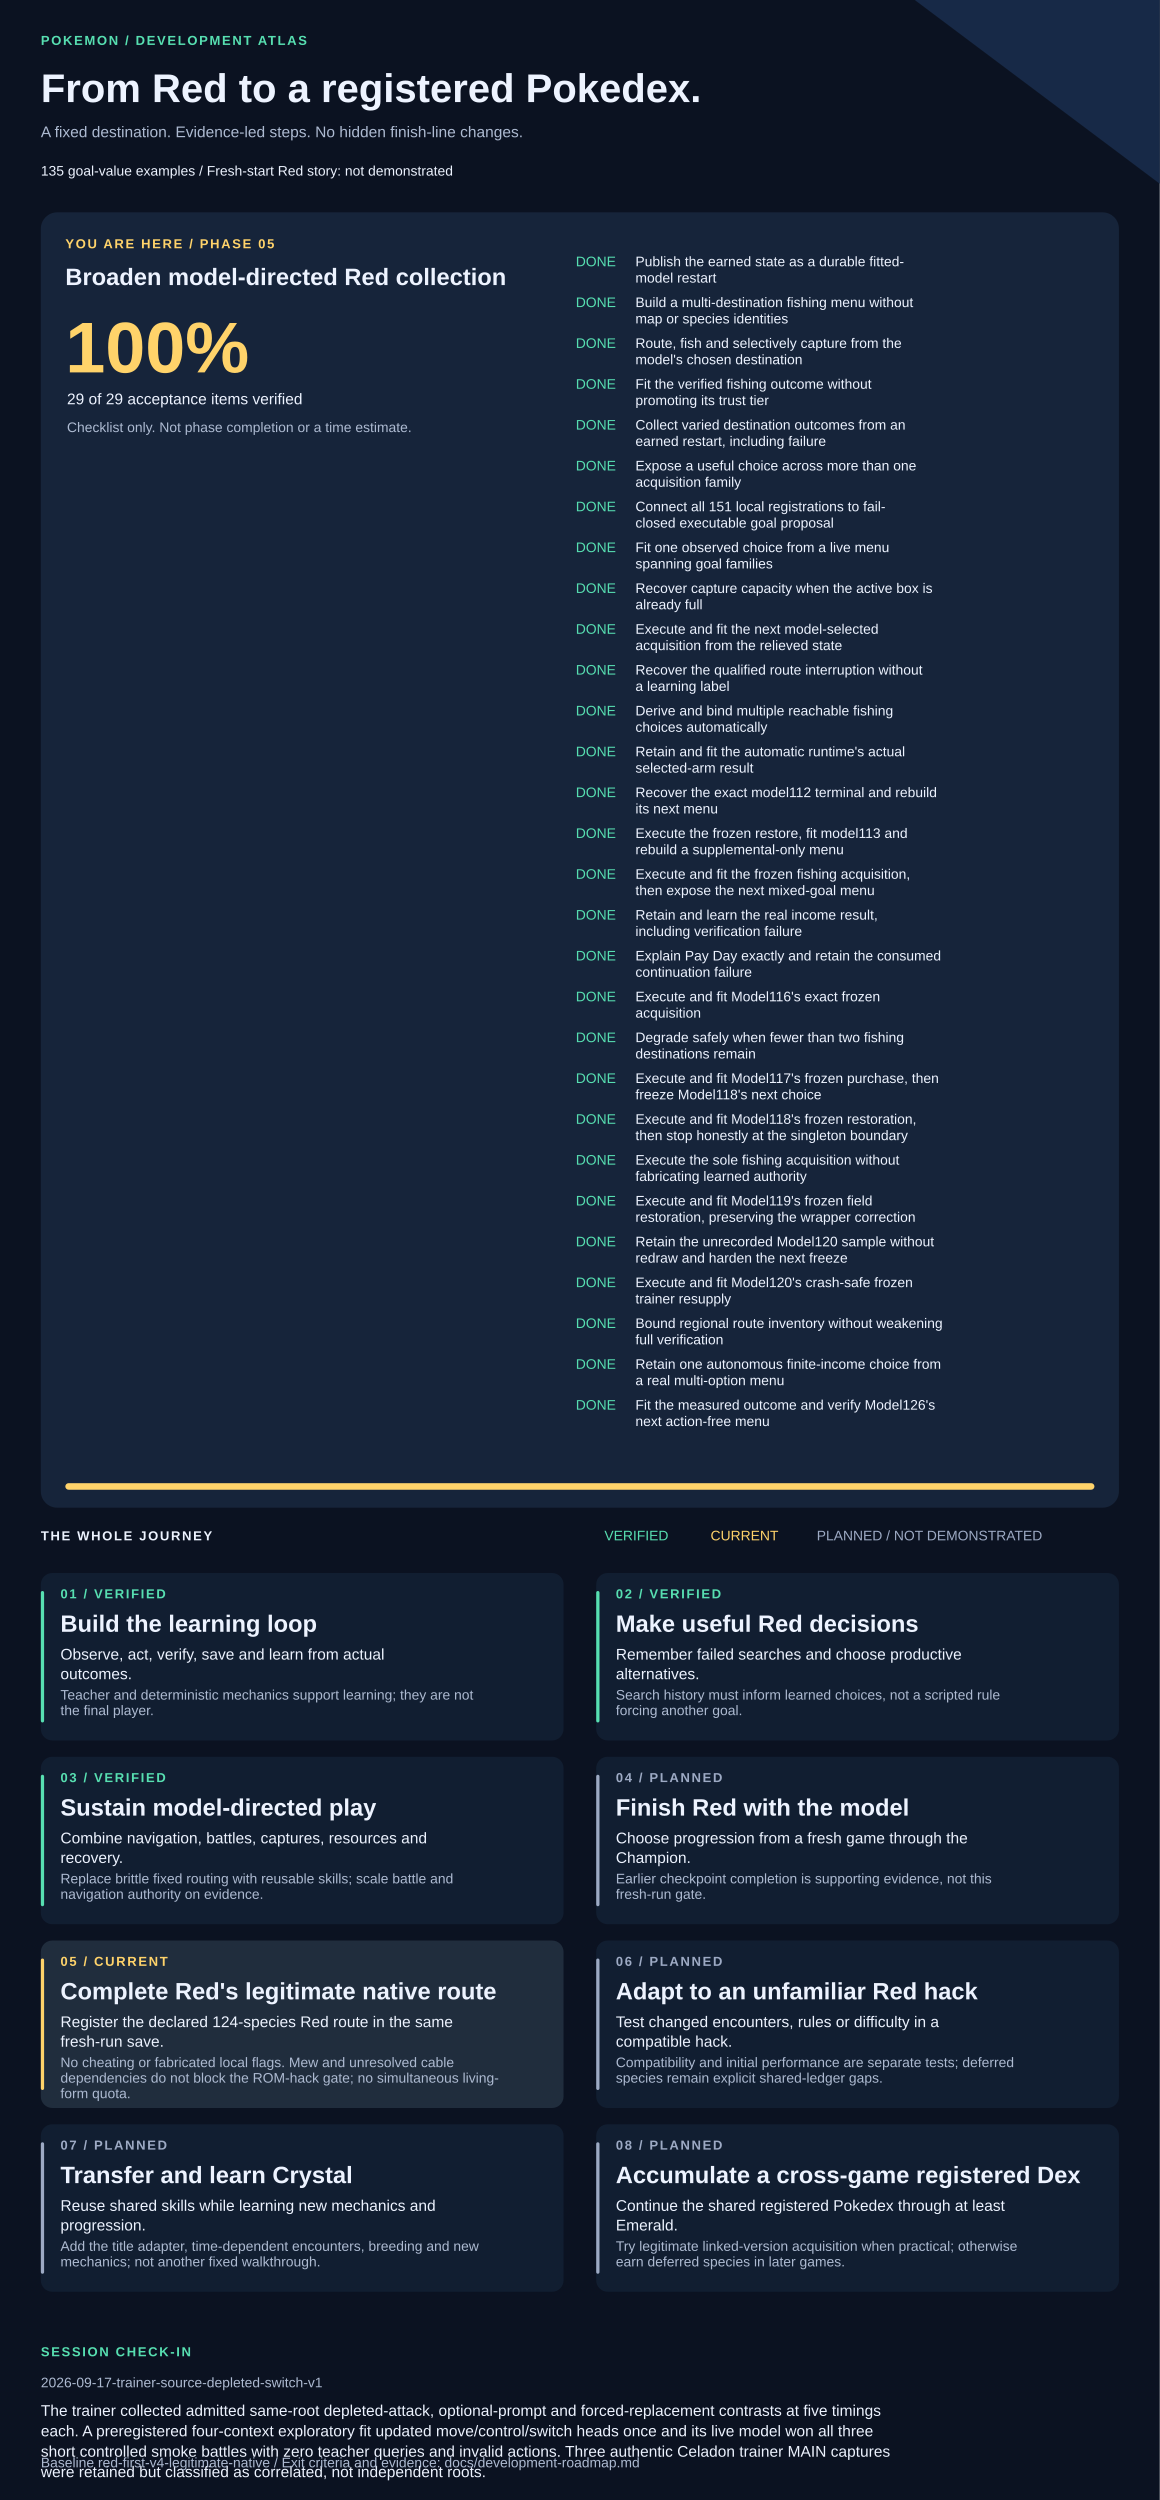
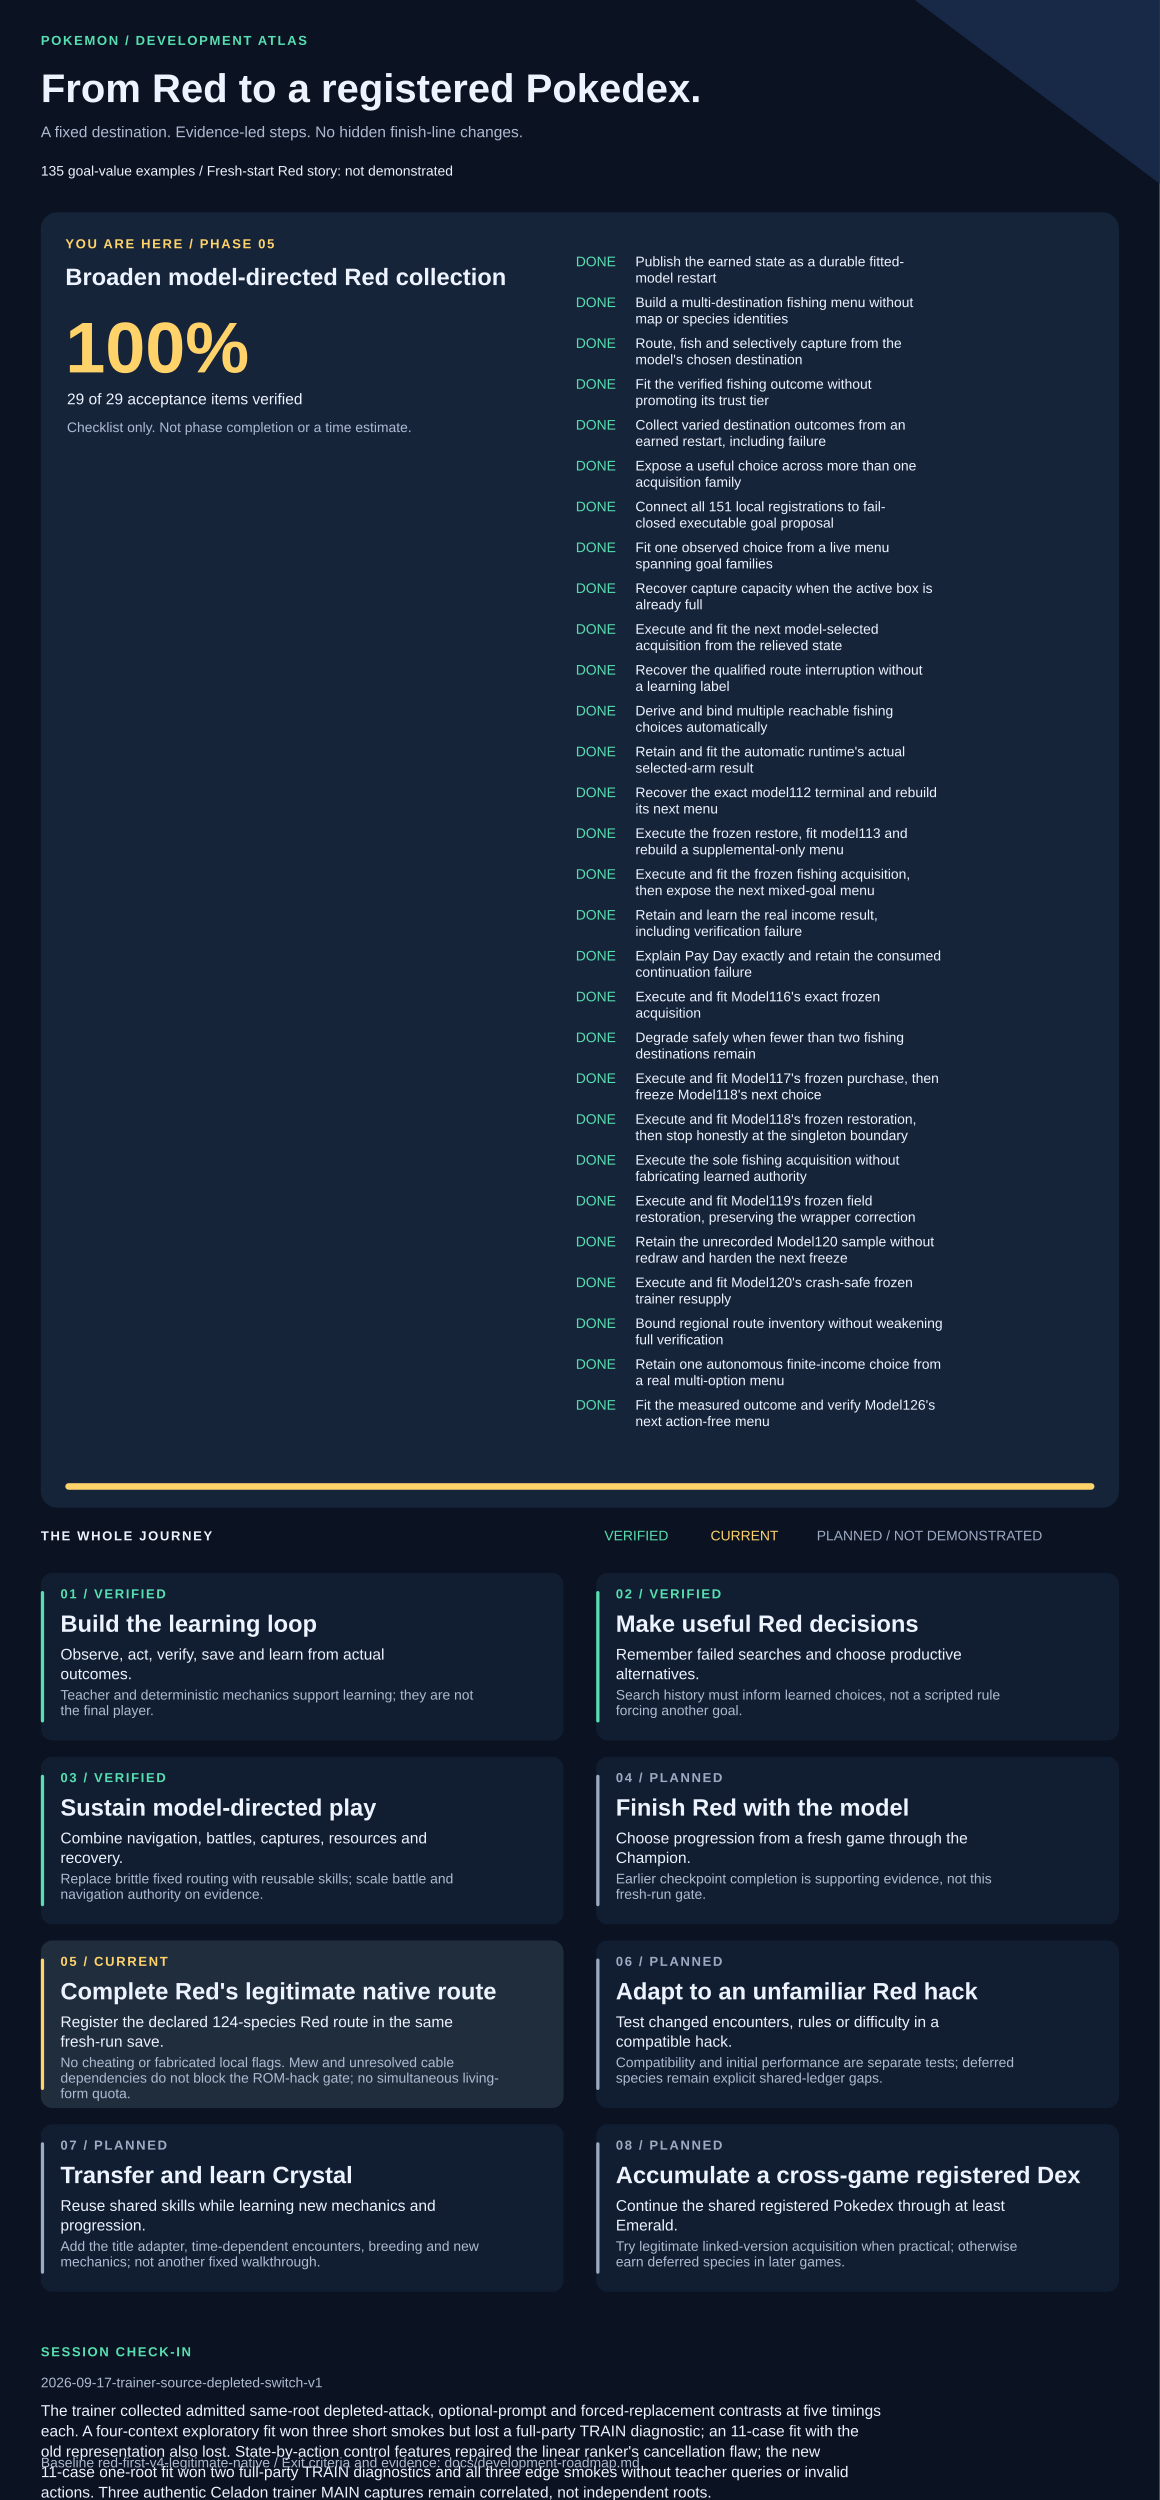
<svg xmlns="http://www.w3.org/2000/svg" width="1420" height="3061" viewBox="0 0 1420 3061" role="img" aria-labelledby="title description">
  <style>text{font-family:Arial,Helvetica,sans-serif;fill:#edf3ff}.muted{fill:#adbad1}.eyebrow{font-size:16px;letter-spacing:2px;font-weight:bold}.heading{font-size:29px;font-weight:bold}.body{font-size:19px}.small{font-size:17px}</style>
  <rect width="1420" height="3061" fill="#0b1221" />
  <path d="M1120 0H1420V225Z" fill="#172947" />
  <text x="50" y="55" class="eyebrow" style="fill:#57dfb1">POKEMON / DEVELOPMENT ATLAS</text>
  <text x="50" y="125" style="font-size:49px;font-weight:bold">From Red to a registered Pokedex.</text>
  <text x="50" y="168" class="body muted">A fixed destination. Evidence-led steps. No hidden finish-line changes.</text>
  <text x="50" y="215" class="small">135 goal-value examples  /  Fresh-start Red story: not demonstrated</text>
  <rect x="50" y="260" width="1320" height="1586" rx="20" fill="#16243a" />
  <text x="80" y="304" class="eyebrow" style="fill:#ffd36a">YOU ARE HERE / PHASE 05</text>
  <text x="80" y="349" class="heading">Broaden model-directed Red collection</text>
  <text x="80" y="456" style="font-size:88px;font-weight:bold;fill:#ffd36a">100%</text>
  <text x="82" y="495" class="body">29 of 29 acceptance items verified</text>
  <text x="82" y="529" class="small muted">Checklist only. Not phase completion or a time estimate.</text>
  <text x="705" y="326" class="small" style="fill:#57dfb1">DONE</text>
  <text x="778" y="326" class="small">Publish the earned state as a durable fitted-</text>
  <text x="778" y="346" class="small">model restart</text>
  <text x="705" y="376" class="small" style="fill:#57dfb1">DONE</text>
  <text x="778" y="376" class="small">Build a multi-destination fishing menu without</text>
  <text x="778" y="396" class="small">map or species identities</text>
  <text x="705" y="426" class="small" style="fill:#57dfb1">DONE</text>
  <text x="778" y="426" class="small">Route, fish and selectively capture from the</text>
  <text x="778" y="446" class="small">model's chosen destination</text>
  <text x="705" y="476" class="small" style="fill:#57dfb1">DONE</text>
  <text x="778" y="476" class="small">Fit the verified fishing outcome without</text>
  <text x="778" y="496" class="small">promoting its trust tier</text>
  <text x="705" y="526" class="small" style="fill:#57dfb1">DONE</text>
  <text x="778" y="526" class="small">Collect varied destination outcomes from an</text>
  <text x="778" y="546" class="small">earned restart, including failure</text>
  <text x="705" y="576" class="small" style="fill:#57dfb1">DONE</text>
  <text x="778" y="576" class="small">Expose a useful choice across more than one</text>
  <text x="778" y="596" class="small">acquisition family</text>
  <text x="705" y="626" class="small" style="fill:#57dfb1">DONE</text>
  <text x="778" y="626" class="small">Connect all 151 local registrations to fail-</text>
  <text x="778" y="646" class="small">closed executable goal proposal</text>
  <text x="705" y="676" class="small" style="fill:#57dfb1">DONE</text>
  <text x="778" y="676" class="small">Fit one observed choice from a live menu</text>
  <text x="778" y="696" class="small">spanning goal families</text>
  <text x="705" y="726" class="small" style="fill:#57dfb1">DONE</text>
  <text x="778" y="726" class="small">Recover capture capacity when the active box is</text>
  <text x="778" y="746" class="small">already full</text>
  <text x="705" y="776" class="small" style="fill:#57dfb1">DONE</text>
  <text x="778" y="776" class="small">Execute and fit the next model-selected</text>
  <text x="778" y="796" class="small">acquisition from the relieved state</text>
  <text x="705" y="826" class="small" style="fill:#57dfb1">DONE</text>
  <text x="778" y="826" class="small">Recover the qualified route interruption without</text>
  <text x="778" y="846" class="small">a learning label</text>
  <text x="705" y="876" class="small" style="fill:#57dfb1">DONE</text>
  <text x="778" y="876" class="small">Derive and bind multiple reachable fishing</text>
  <text x="778" y="896" class="small">choices automatically</text>
  <text x="705" y="926" class="small" style="fill:#57dfb1">DONE</text>
  <text x="778" y="926" class="small">Retain and fit the automatic runtime's actual</text>
  <text x="778" y="946" class="small">selected-arm result</text>
  <text x="705" y="976" class="small" style="fill:#57dfb1">DONE</text>
  <text x="778" y="976" class="small">Recover the exact model112 terminal and rebuild</text>
  <text x="778" y="996" class="small">its next menu</text>
  <text x="705" y="1026" class="small" style="fill:#57dfb1">DONE</text>
  <text x="778" y="1026" class="small">Execute the frozen restore, fit model113 and</text>
  <text x="778" y="1046" class="small">rebuild a supplemental-only menu</text>
  <text x="705" y="1076" class="small" style="fill:#57dfb1">DONE</text>
  <text x="778" y="1076" class="small">Execute and fit the frozen fishing acquisition,</text>
  <text x="778" y="1096" class="small">then expose the next mixed-goal menu</text>
  <text x="705" y="1126" class="small" style="fill:#57dfb1">DONE</text>
  <text x="778" y="1126" class="small">Retain and learn the real income result,</text>
  <text x="778" y="1146" class="small">including verification failure</text>
  <text x="705" y="1176" class="small" style="fill:#57dfb1">DONE</text>
  <text x="778" y="1176" class="small">Explain Pay Day exactly and retain the consumed</text>
  <text x="778" y="1196" class="small">continuation failure</text>
  <text x="705" y="1226" class="small" style="fill:#57dfb1">DONE</text>
  <text x="778" y="1226" class="small">Execute and fit Model116's exact frozen</text>
  <text x="778" y="1246" class="small">acquisition</text>
  <text x="705" y="1276" class="small" style="fill:#57dfb1">DONE</text>
  <text x="778" y="1276" class="small">Degrade safely when fewer than two fishing</text>
  <text x="778" y="1296" class="small">destinations remain</text>
  <text x="705" y="1326" class="small" style="fill:#57dfb1">DONE</text>
  <text x="778" y="1326" class="small">Execute and fit Model117's frozen purchase, then</text>
  <text x="778" y="1346" class="small">freeze Model118's next choice</text>
  <text x="705" y="1376" class="small" style="fill:#57dfb1">DONE</text>
  <text x="778" y="1376" class="small">Execute and fit Model118's frozen restoration,</text>
  <text x="778" y="1396" class="small">then stop honestly at the singleton boundary</text>
  <text x="705" y="1426" class="small" style="fill:#57dfb1">DONE</text>
  <text x="778" y="1426" class="small">Execute the sole fishing acquisition without</text>
  <text x="778" y="1446" class="small">fabricating learned authority</text>
  <text x="705" y="1476" class="small" style="fill:#57dfb1">DONE</text>
  <text x="778" y="1476" class="small">Execute and fit Model119's frozen field</text>
  <text x="778" y="1496" class="small">restoration, preserving the wrapper correction</text>
  <text x="705" y="1526" class="small" style="fill:#57dfb1">DONE</text>
  <text x="778" y="1526" class="small">Retain the unrecorded Model120 sample without</text>
  <text x="778" y="1546" class="small">redraw and harden the next freeze</text>
  <text x="705" y="1576" class="small" style="fill:#57dfb1">DONE</text>
  <text x="778" y="1576" class="small">Execute and fit Model120's crash-safe frozen</text>
  <text x="778" y="1596" class="small">trainer resupply</text>
  <text x="705" y="1626" class="small" style="fill:#57dfb1">DONE</text>
  <text x="778" y="1626" class="small">Bound regional route inventory without weakening</text>
  <text x="778" y="1646" class="small">full verification</text>
  <text x="705" y="1676" class="small" style="fill:#57dfb1">DONE</text>
  <text x="778" y="1676" class="small">Retain one autonomous finite-income choice from</text>
  <text x="778" y="1696" class="small">a real multi-option menu</text>
  <text x="705" y="1726" class="small" style="fill:#57dfb1">DONE</text>
  <text x="778" y="1726" class="small">Fit the measured outcome and verify Model126's</text>
  <text x="778" y="1746" class="small">next action-free menu</text>
  <rect x="80" y="1816" width="1260" height="8" rx="4" fill="#293b55" />
  <rect x="80" y="1816" width="1260" height="8" rx="4" fill="#ffd36a" />
  <text x="50" y="1886" class="eyebrow">THE WHOLE JOURNEY</text>
  <text x="740" y="1886" class="small" style="fill:#57dfb1">VERIFIED</text>
  <text x="870" y="1886" class="small" style="fill:#ffd36a">CURRENT</text>
  <text x="1000" y="1886" class="small" style="fill:#9daac4">PLANNED / NOT DEMONSTRATED</text>
  <rect x="50" y="1926" width="640" height="205" rx="14" fill="#111e31" />
  <rect x="50" y="1948" width="4" height="161" rx="2" fill="#57dfb1" />
  <text x="74" y="1957" class="eyebrow" style="fill:#57dfb1">01 / VERIFIED</text>
  <text x="74" y="1998" class="heading">Build the learning loop</text>
  <text x="74" y="2032" class="body">Observe, act, verify, save and learn from actual</text>
  <text x="74" y="2056" class="body">outcomes.</text>
  <text x="74" y="2081" class="small muted">Teacher and deterministic mechanics support learning; they are not</text>
  <text x="74" y="2100" class="small muted">the final player.</text>
  <rect x="730" y="1926" width="640" height="205" rx="14" fill="#111e31" />
  <rect x="730" y="1948" width="4" height="161" rx="2" fill="#57dfb1" />
  <text x="754" y="1957" class="eyebrow" style="fill:#57dfb1">02 / VERIFIED</text>
  <text x="754" y="1998" class="heading">Make useful Red decisions</text>
  <text x="754" y="2032" class="body">Remember failed searches and choose productive</text>
  <text x="754" y="2056" class="body">alternatives.</text>
  <text x="754" y="2081" class="small muted">Search history must inform learned choices, not a scripted rule</text>
  <text x="754" y="2100" class="small muted">forcing another goal.</text>
  <rect x="50" y="2151" width="640" height="205" rx="14" fill="#111e31" />
  <rect x="50" y="2173" width="4" height="161" rx="2" fill="#57dfb1" />
  <text x="74" y="2182" class="eyebrow" style="fill:#57dfb1">03 / VERIFIED</text>
  <text x="74" y="2223" class="heading">Sustain model-directed play</text>
  <text x="74" y="2257" class="body">Combine navigation, battles, captures, resources and</text>
  <text x="74" y="2281" class="body">recovery.</text>
  <text x="74" y="2306" class="small muted">Replace brittle fixed routing with reusable skills; scale battle and</text>
  <text x="74" y="2325" class="small muted">navigation authority on evidence.</text>
  <rect x="730" y="2151" width="640" height="205" rx="14" fill="#111e31" />
  <rect x="730" y="2173" width="4" height="161" rx="2" fill="#9daac4" />
  <text x="754" y="2182" class="eyebrow" style="fill:#9daac4">04 / PLANNED</text>
  <text x="754" y="2223" class="heading">Finish Red with the model</text>
  <text x="754" y="2257" class="body">Choose progression from a fresh game through the</text>
  <text x="754" y="2281" class="body">Champion.</text>
  <text x="754" y="2306" class="small muted">Earlier checkpoint completion is supporting evidence, not this</text>
  <text x="754" y="2325" class="small muted">fresh-run gate.</text>
  <rect x="50" y="2376" width="640" height="205" rx="14" fill="#202d3d" />
  <rect x="50" y="2398" width="4" height="161" rx="2" fill="#ffd36a" />
  <text x="74" y="2407" class="eyebrow" style="fill:#ffd36a">05 / CURRENT</text>
  <text x="74" y="2448" class="heading">Complete Red's legitimate native route</text>
  <text x="74" y="2482" class="body">Register the declared 124-species Red route in the same</text>
  <text x="74" y="2506" class="body">fresh-run save.</text>
  <text x="74" y="2531" class="small muted">No cheating or fabricated local flags. Mew and unresolved cable</text>
  <text x="74" y="2550" class="small muted">dependencies do not block the ROM-hack gate; no simultaneous living-</text>
  <text x="74" y="2569" class="small muted">form quota.</text>
  <rect x="730" y="2376" width="640" height="205" rx="14" fill="#111e31" />
  <rect x="730" y="2398" width="4" height="161" rx="2" fill="#9daac4" />
  <text x="754" y="2407" class="eyebrow" style="fill:#9daac4">06 / PLANNED</text>
  <text x="754" y="2448" class="heading">Adapt to an unfamiliar Red hack</text>
  <text x="754" y="2482" class="body">Test changed encounters, rules or difficulty in a</text>
  <text x="754" y="2506" class="body">compatible hack.</text>
  <text x="754" y="2531" class="small muted">Compatibility and initial performance are separate tests; deferred</text>
  <text x="754" y="2550" class="small muted">species remain explicit shared-ledger gaps.</text>
  <rect x="50" y="2601" width="640" height="205" rx="14" fill="#111e31" />
  <rect x="50" y="2623" width="4" height="161" rx="2" fill="#9daac4" />
  <text x="74" y="2632" class="eyebrow" style="fill:#9daac4">07 / PLANNED</text>
  <text x="74" y="2673" class="heading">Transfer and learn Crystal</text>
  <text x="74" y="2707" class="body">Reuse shared skills while learning new mechanics and</text>
  <text x="74" y="2731" class="body">progression.</text>
  <text x="74" y="2756" class="small muted">Add the title adapter, time-dependent encounters, breeding and new</text>
  <text x="74" y="2775" class="small muted">mechanics; not another fixed walkthrough.</text>
  <rect x="730" y="2601" width="640" height="205" rx="14" fill="#111e31" />
  <rect x="730" y="2623" width="4" height="161" rx="2" fill="#9daac4" />
  <text x="754" y="2632" class="eyebrow" style="fill:#9daac4">08 / PLANNED</text>
  <text x="754" y="2673" class="heading">Accumulate a cross-game registered Dex</text>
  <text x="754" y="2707" class="body">Continue the shared registered Pokedex through at least</text>
  <text x="754" y="2731" class="body">Emerald.</text>
  <text x="754" y="2756" class="small muted">Try legitimate linked-version acquisition when practical; otherwise</text>
  <text x="754" y="2775" class="small muted">earn deferred species in later games.</text>
  <text x="50" y="2885" class="eyebrow" style="fill:#57dfb1">SESSION CHECK-IN</text>
  <text x="50" y="2923" class="small muted">2026-09-17-trainer-source-depleted-switch-v1</text>
  <text x="50" y="2958" class="body">The trainer collected admitted same-root depleted-attack, optional-prompt and forced-replacement contrasts at five timings</text>
-   <text x="50" y="2983" class="body">each. A preregistered four-context exploratory fit updated move/control/switch heads once and its live model won all three</text>
-   <text x="50" y="3008" class="body">short controlled smoke battles with zero teacher queries and invalid actions. Three authentic Celadon trainer MAIN captures</text>
-   <text x="50" y="3033" class="body">were retained but classified as correlated, not independent roots.</text>
+   <text x="50" y="2983" class="body">each. A four-context exploratory fit won three short smokes but lost a full-party TRAIN diagnostic; an 11-case fit with the</text>
+   <text x="50" y="3008" class="body">old representation also lost. State-by-action control features repaired the linear ranker's cancellation flaw; the new</text>
+   <text x="50" y="3033" class="body">11-case one-root fit won two full-party TRAIN diagnostics and all three edge smokes without teacher queries or invalid</text>
+   <text x="50" y="3058" class="body">actions. Three authentic Celadon trainer MAIN captures remain correlated, not independent roots.</text>
  <text x="50" y="3021" class="small muted">Baseline red-first-v4-legitimate-native / Exit criteria and evidence: docs/development-roadmap.md</text>
</svg>
